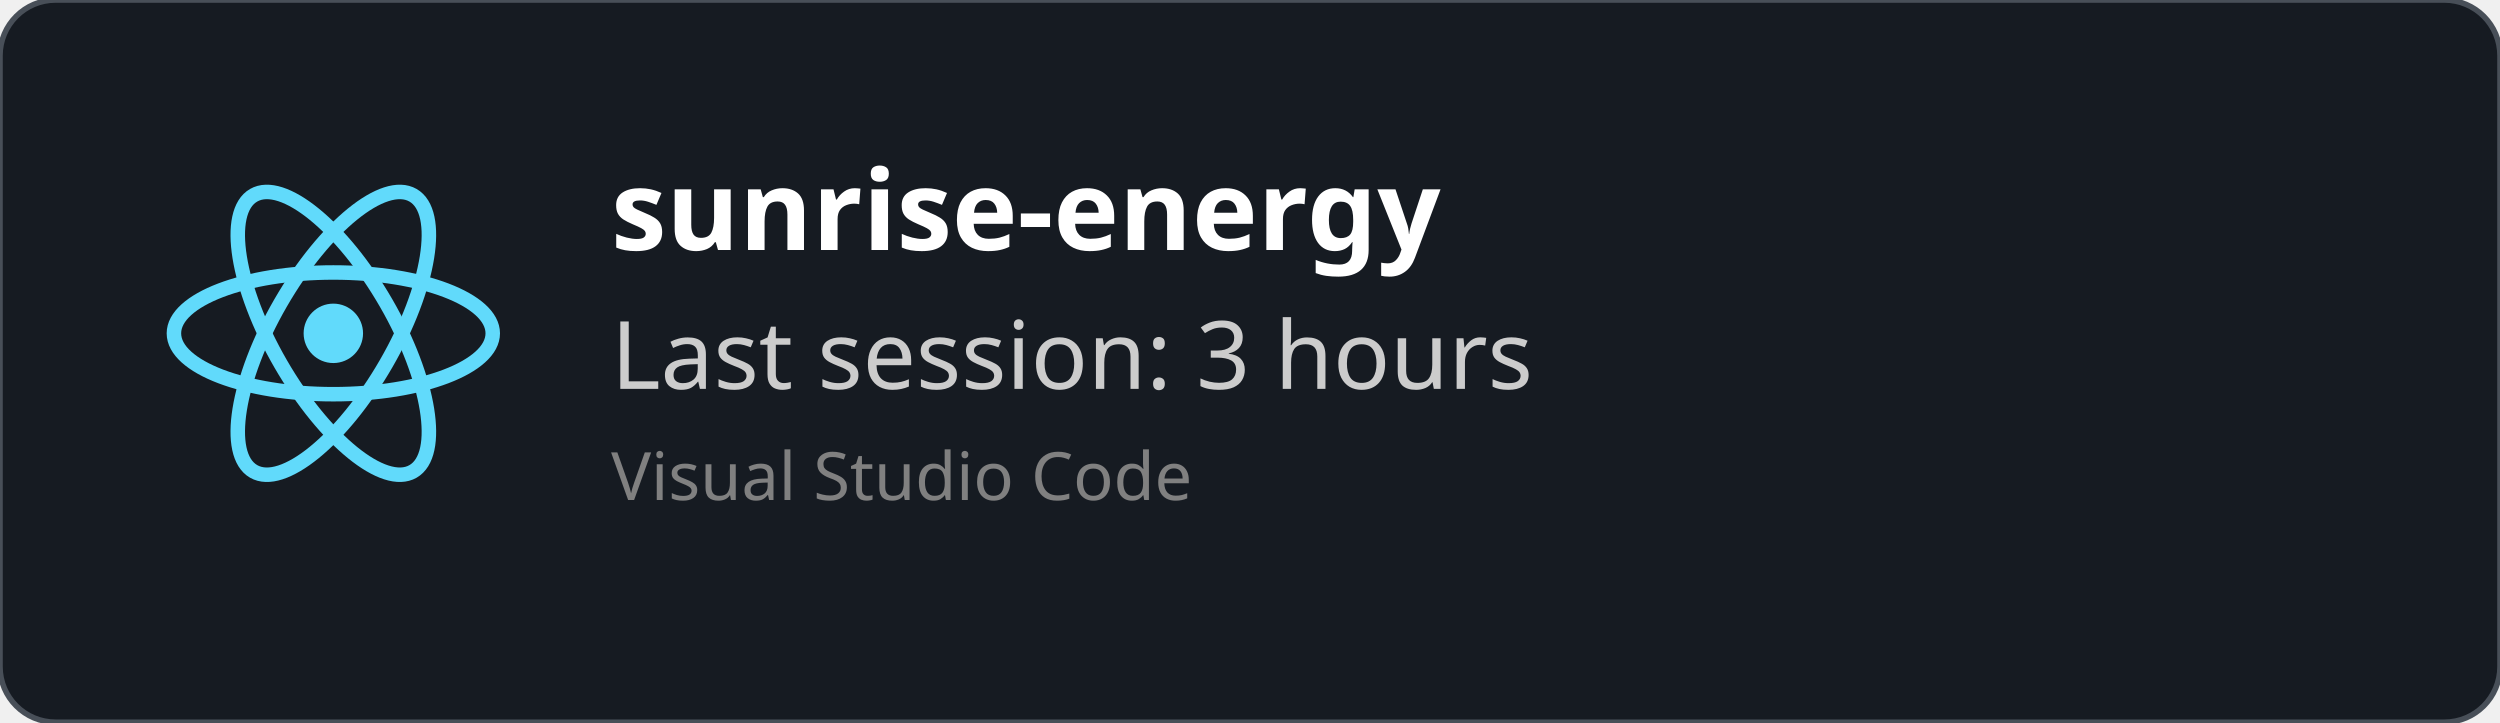
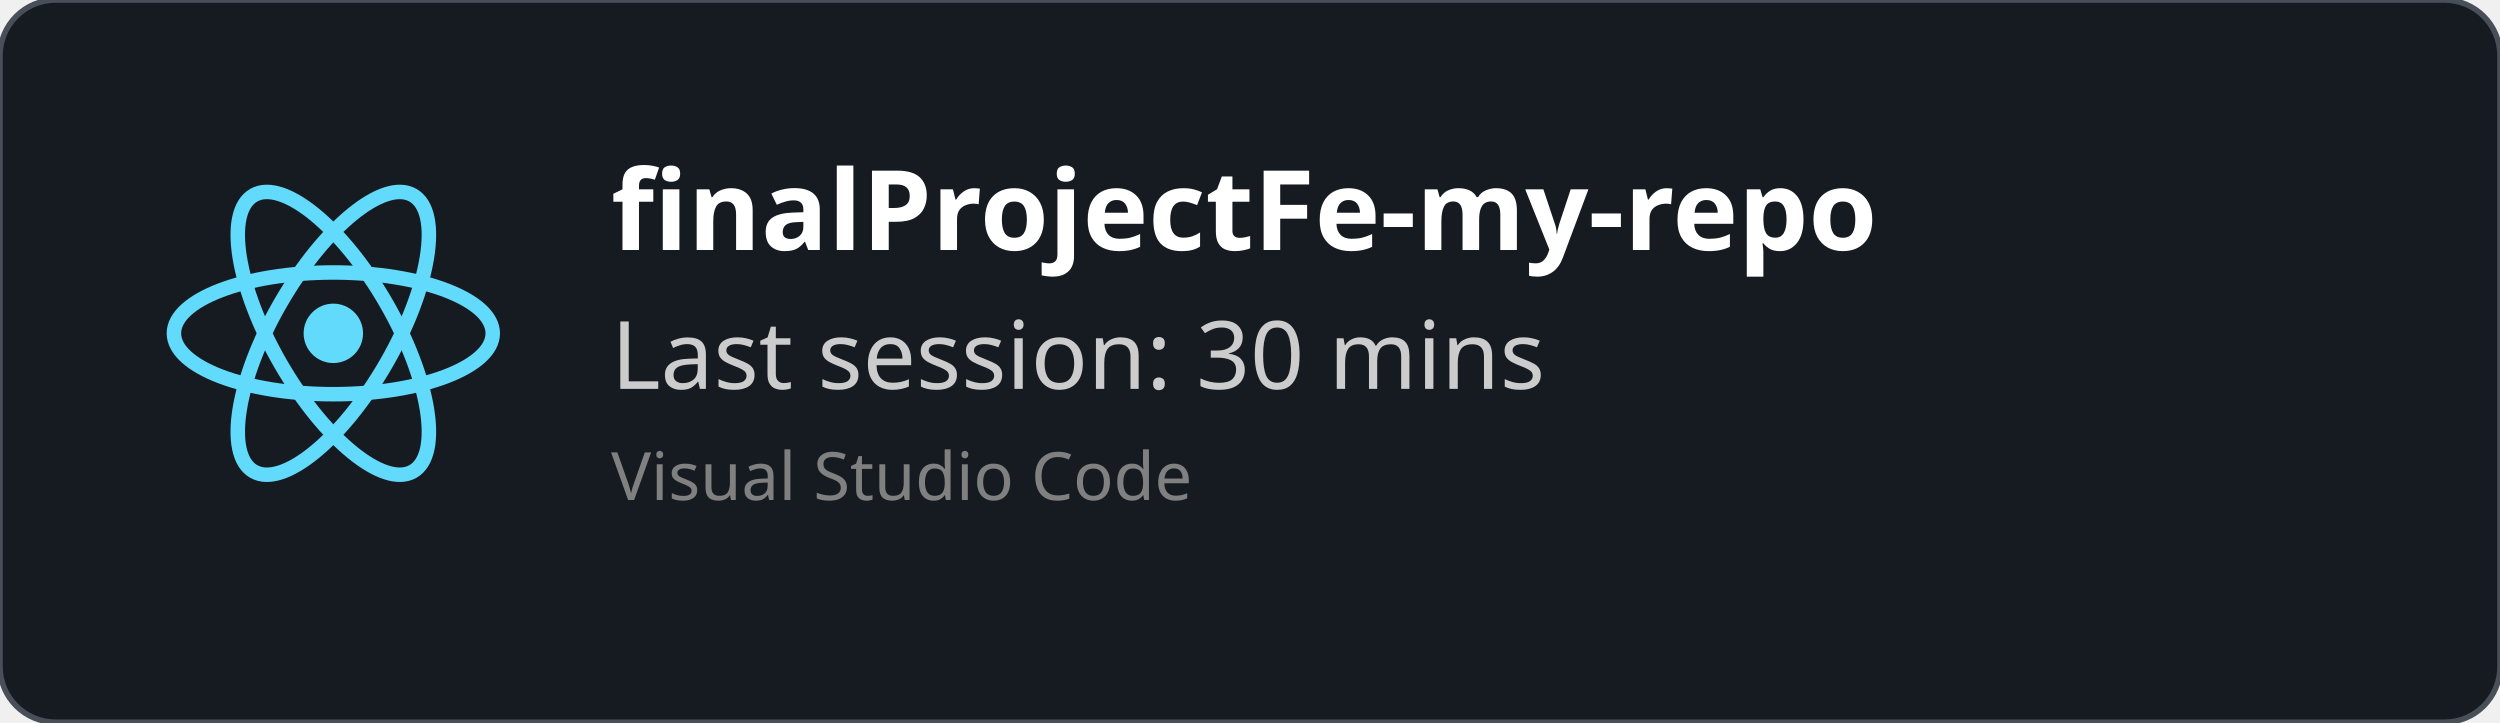
<svg xmlns="http://www.w3.org/2000/svg" width="450" height="130" viewBox="0 0 450 130" fill="none" role="img">
  <style>
    *{
        font-family: 'Segoe UI', Ubuntu, monospace
    }
    </style>
  <defs>
    <clipPath id="horizontalClip" x="20" y="20" width="500" height="200">
      <rect x="90" y="20" width="300" height="50" />
    </clipPath>
  </defs>
  <rect width="450" height="130" fill="rgba(22,27,34)" stroke="#484f58" stroke-width="1" fill-opacity="1" stroke-opacity="1" x="0" y="0" rx="10px" ry="10px">
    </rect>
  <svg height="60" width="60" x="30" y="30" viewBox="-11.5 -10.232 23 20.463">
    <circle cx="0" cy="0" r="2.05" fill="#61dafb" />
    <g stroke="#61dafb" stroke-width="1" fill="none">
      <ellipse rx="11" ry="4.2" />
      <ellipse rx="11" ry="4.2" transform="rotate(60)" />
      <ellipse rx="11" ry="4.2" transform="rotate(120)" />
    </g>
  </svg>
  <text x="110" y="45" font-size="20" clip-path="url(#horizontalClip)" font-weight="bold" font-family="Ubuntu" fill="white">
-     sunrise-energy
+     finalProjectFe-my-repo
    </text>
  <text x="110" y="70" font-size="17px" font-family="Ubuntu" fill="#ccc">
-     Last session: 3 hours
+     Last session: 30 mins
    </text>
  <text x="110" y="90" font-size="12px" font-family="Ubuntu" fill="grey">
    Visual Studio Code
    </text>
</svg>
